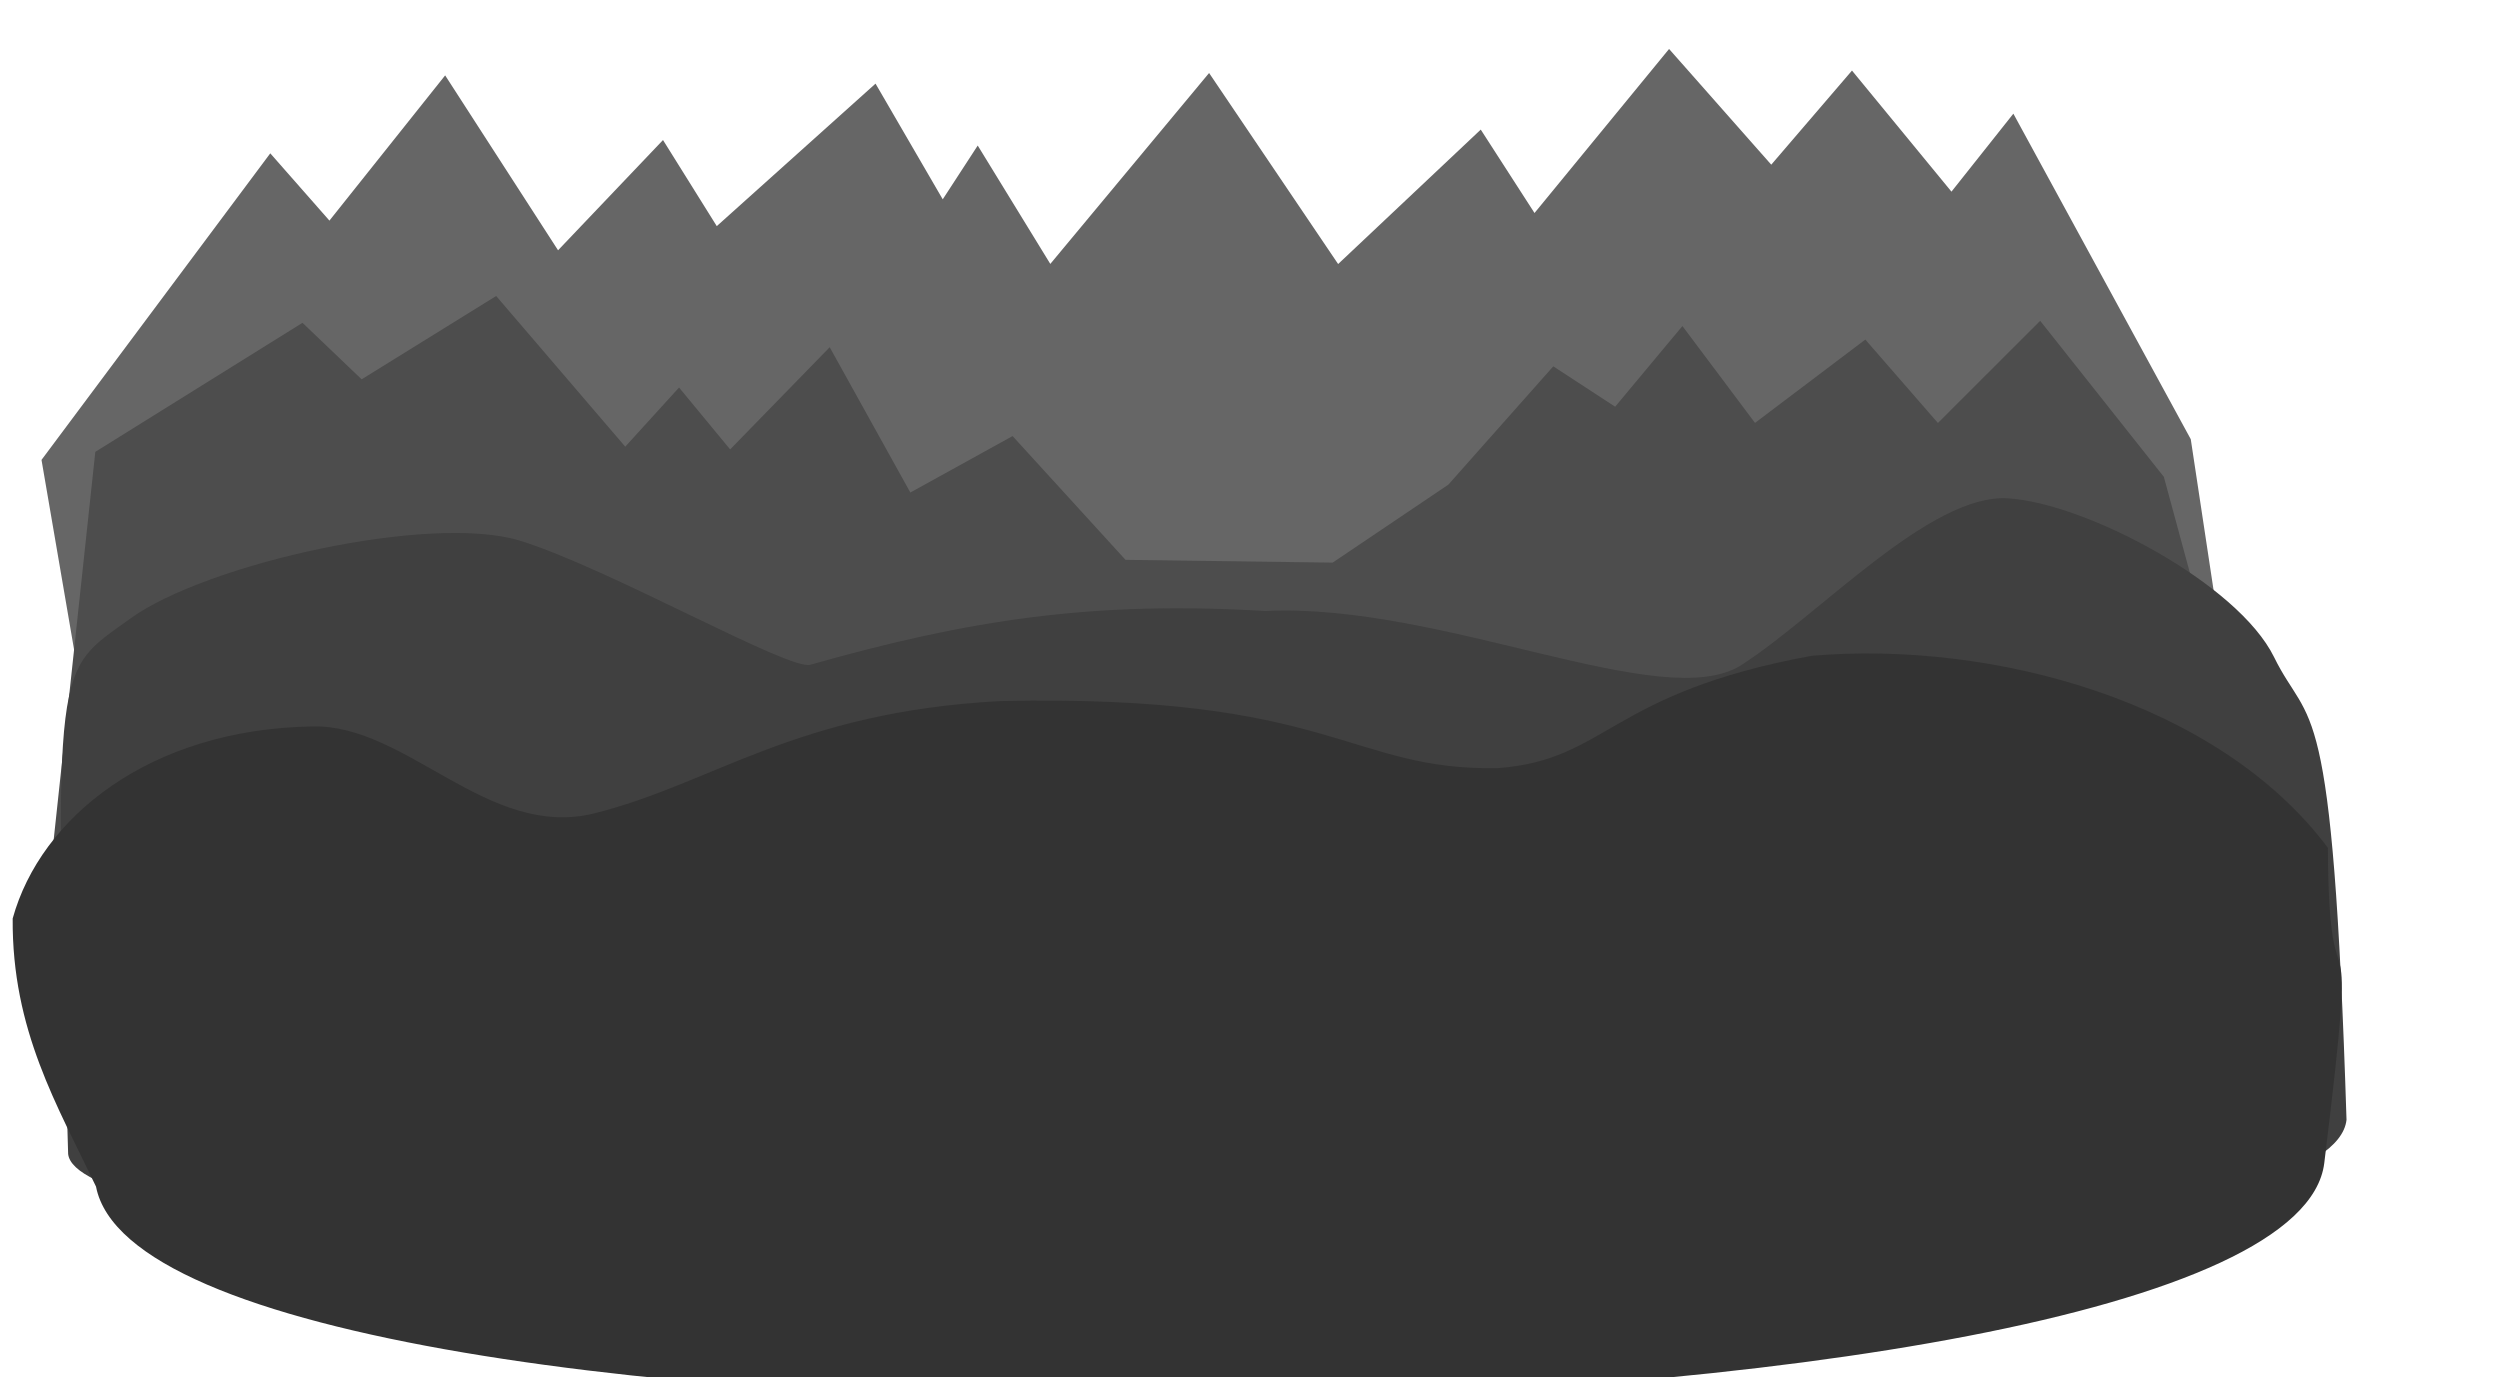
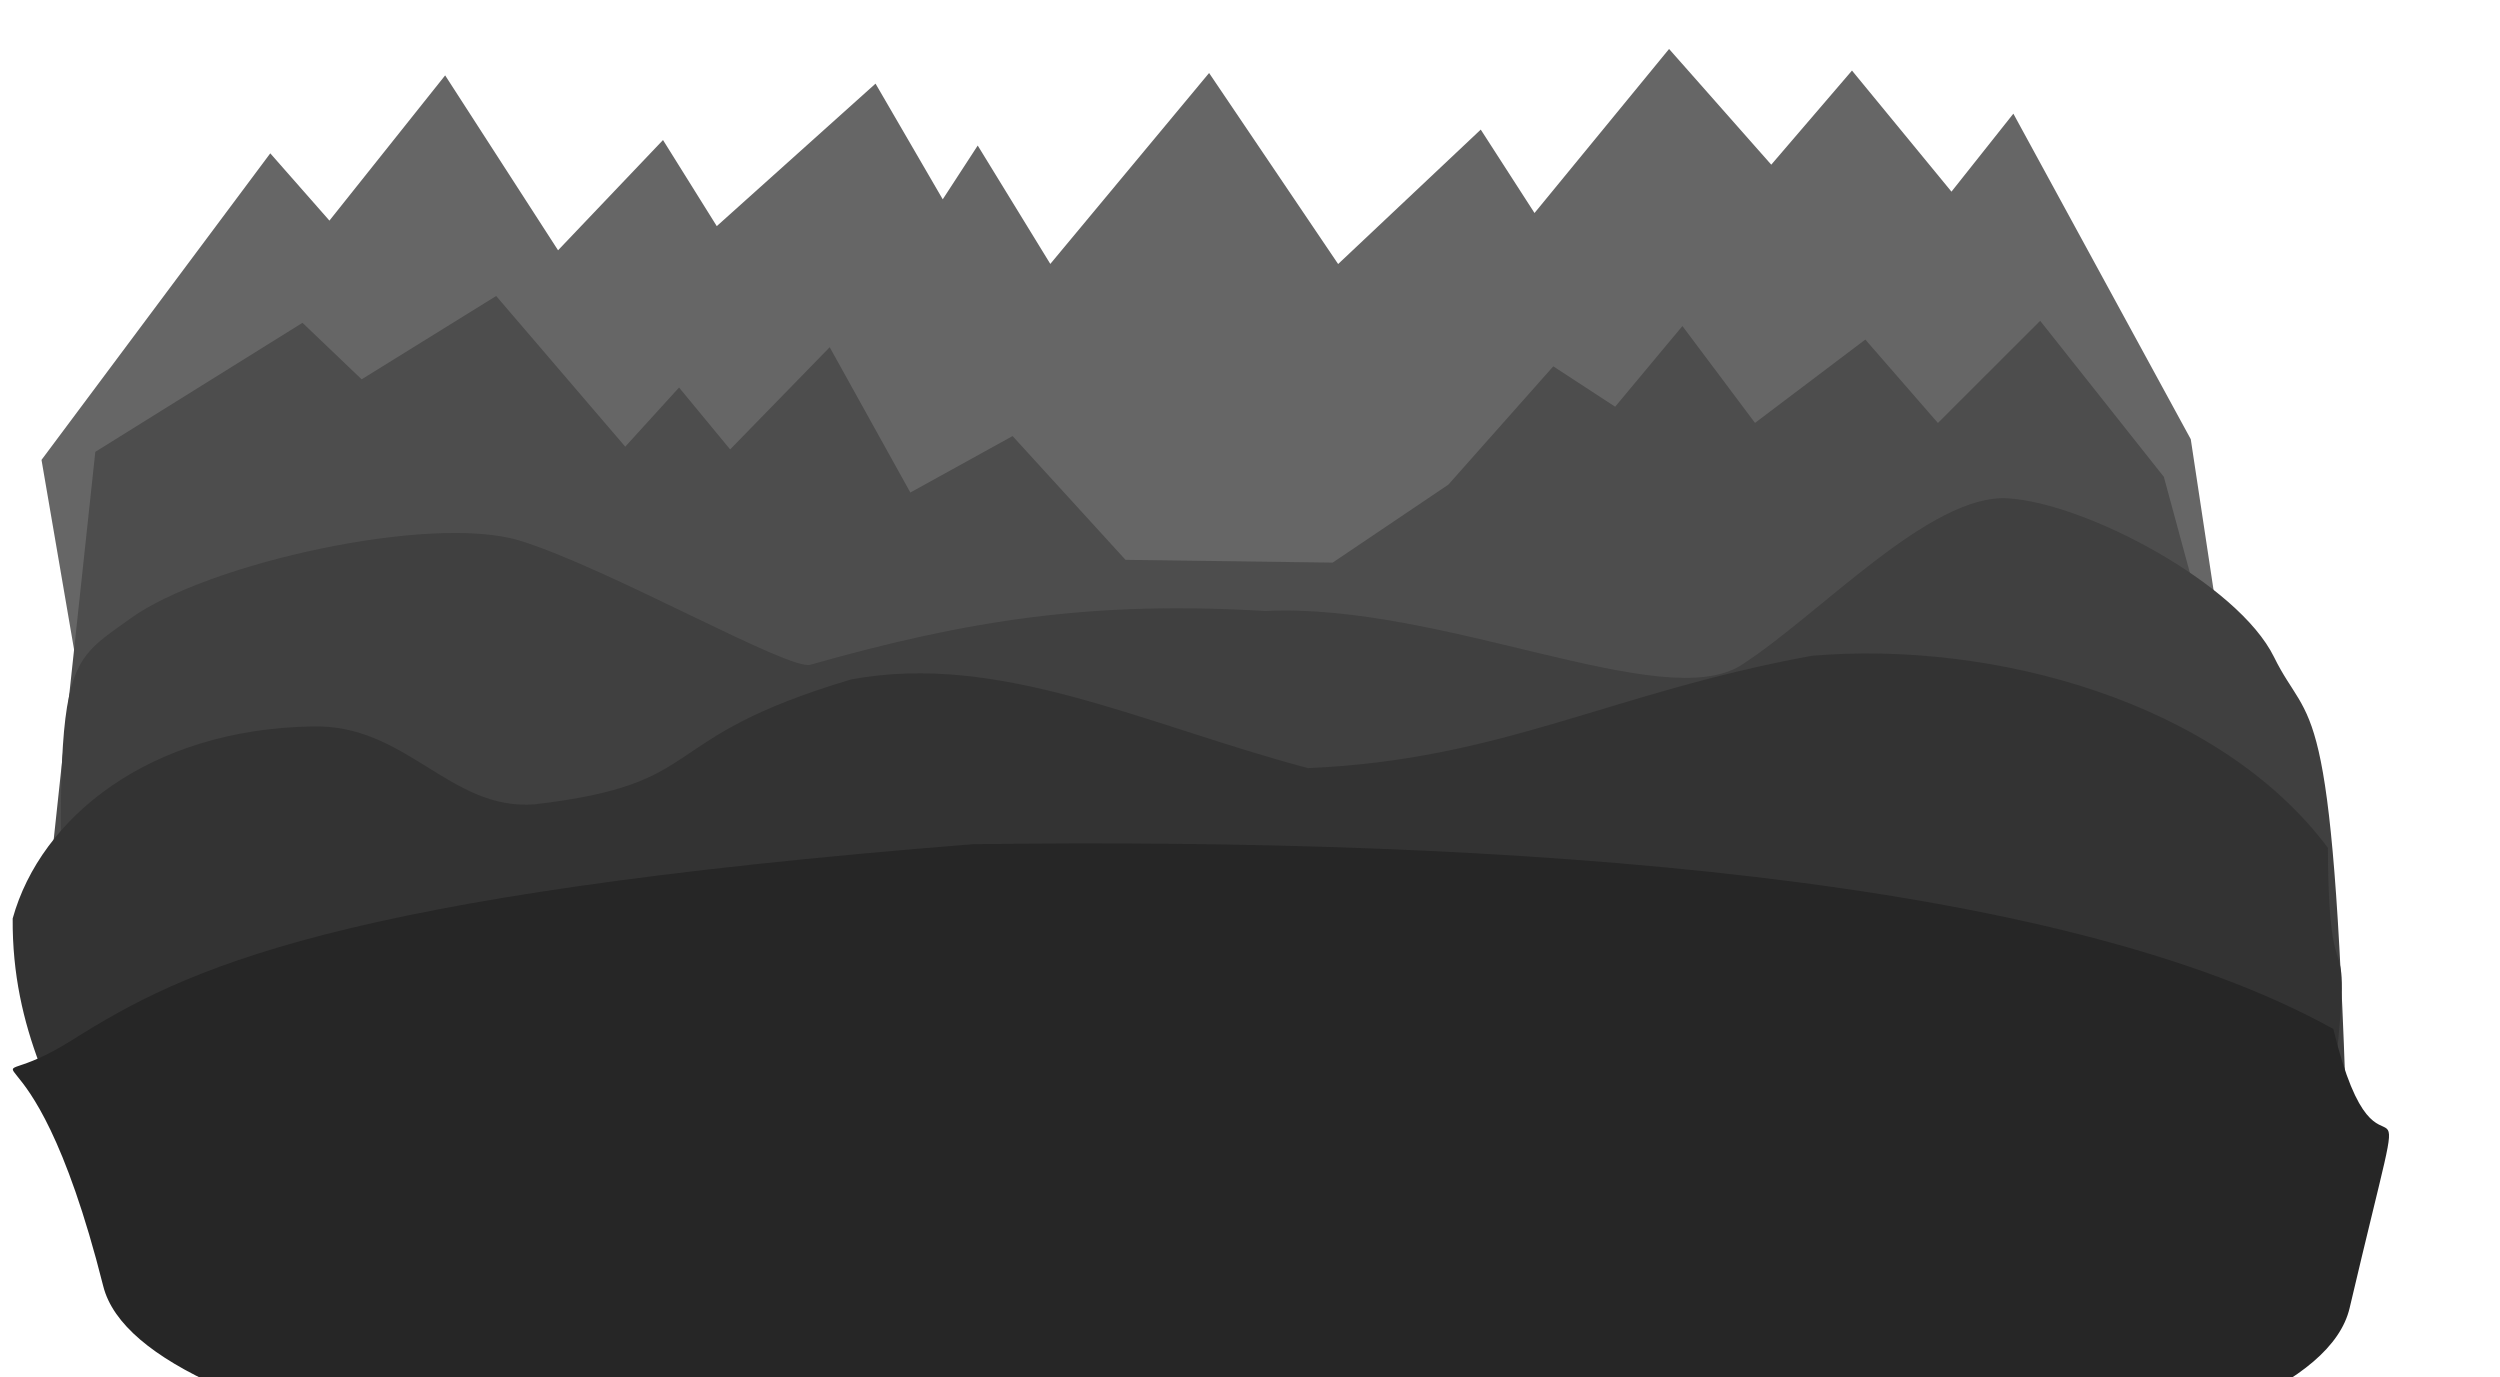
<svg xmlns="http://www.w3.org/2000/svg" width="1380px" height="760px" viewBox="0 0 1380 760" preserveAspectRatio="xMidYMid meet">
  <rect id="svgEditorBackground" x="0" y="0" width="1380" height="760" style="fill: none; stroke: none;" />
  <defs id="svgEditorDefs">
    <path id="svgEditorClosePathDefs" style="stroke:black;stroke-width:1px;fill:khaki;" />
  </defs>
  <polygon style="stroke:none;fill:#666666;stroke-width:1px;" id="e12_polygon" points="18 172 103 58 125 83 168 29 210 94 249 53 269 85 328 32 353 75 366 55 393 99 452 28 500 99 553 49 573 80 623 19 661 62 691 27 728 72 751 43 817 164 837 296 34 265" transform="matrix(1.48484 0.000578947 -0.000578947 1.48484 -3.71416 -1.541)" />
  <polygon style="stroke:none;fill:#4D4D4D;stroke-width:1px;" id="e23_polygon" points="38 169 115 121 137 142 187 111 235 167 255 145 274 168 311 130 341 184 379 163 421 209 498 210 541 181 580 137 603 152 628 122 655 158 696 127 723 158 761 120 807 178 857 362 18 356" transform="matrix(1.48484 0.000578947 -0.000578947 1.48484 -3.71416 -1.541)" />
  <polygon style="stroke:black;fill:none;" stroke-width="1" id="e14_polygon" points="29 312" transform="matrix(1.48484 0.000578947 -0.000578947 1.48484 -3.71416 -1.541)" />
  <path d="M51,231c28.075,-20.4,111.811,-39.273,145,-29c33.189,10.273,100.788,48.819,108,46c59.212,-16.819,105.29,-23.78,169,-20c65.71,-3.22,148.057,38.611,177,20c28.943,-18.611,70.111,-63.74,99,-62c28.889,1.74,85.569,31.651,99,59c13.431,27.349,21.788,8.564,27,172c-8.788,79.436,-841.488,67.553,-847,13c-5.512,-186.553,-5.075,-178.6,23,-199Z" style="stroke:non;fill:#404040;stroke-width:1px;" id="e16_area3" transform="matrix(1.48484 0.000578947 -0.000578947 1.48484 -3.71416 -1.541)" />
-   <path d="M7,507c15.466,-55.818,75.652,-104.396,165,-106c52.348,-1.604,97.119,62.524,156,48c65.881,-16.524,110.864,-55.926,224,-62c184.136,-4.074,192.535,38.637,275,37c60.465,-4.637,61.118,-41.447,173,-62c99.882,-8.553,224.546,25.2,285,106c0.454,107.8,18.32,8.295,-2,174c-20.32,165.705,-1197.72,179.733,-1230,13c-21.28,-44.733,-46.466,-86.182,-46,-148Z" style="stroke:none;fill:#333333;stroke-width:1px;" id="e18_area3" />
+   <path d="M7,507c15.466,-55.818,75.652,-104.396,165,-106c52.348,-1.604,76.119,46.524,123,43c98.881,-11.524,63.864,-35.926,175,-69c82.136,-15.074,160.535,24.637,252,49c107.465,-4.637,166.118,-41.447,278,-62c99.882,-8.553,224.546,25.2,285,106c0.454,107.8,18.32,8.295,-2,174c-20.32,165.705,-1197.72,179.733,-1230,13c-21.28,-44.733,-46.466,-86.182,-46,-148Z" style="stroke:none;fill:#333333;stroke-width:1px;" id="e18_area3" />
+   <path d="M40,574c61.892,-39.008,143.669,-79.993,497,-108c301.331,-4.007,600.212,18.207,751,102c26.788,110.793,48.809,-15.382,9,154c-39.809,169.382,-1198.013,154.765,-1240,-12c-41.987,-166.765,-78.892,-96.992,-17,-136Z" style="stroke:none;fill:#262626;stroke-width:1px;" id="e20_area3" />
</svg>
